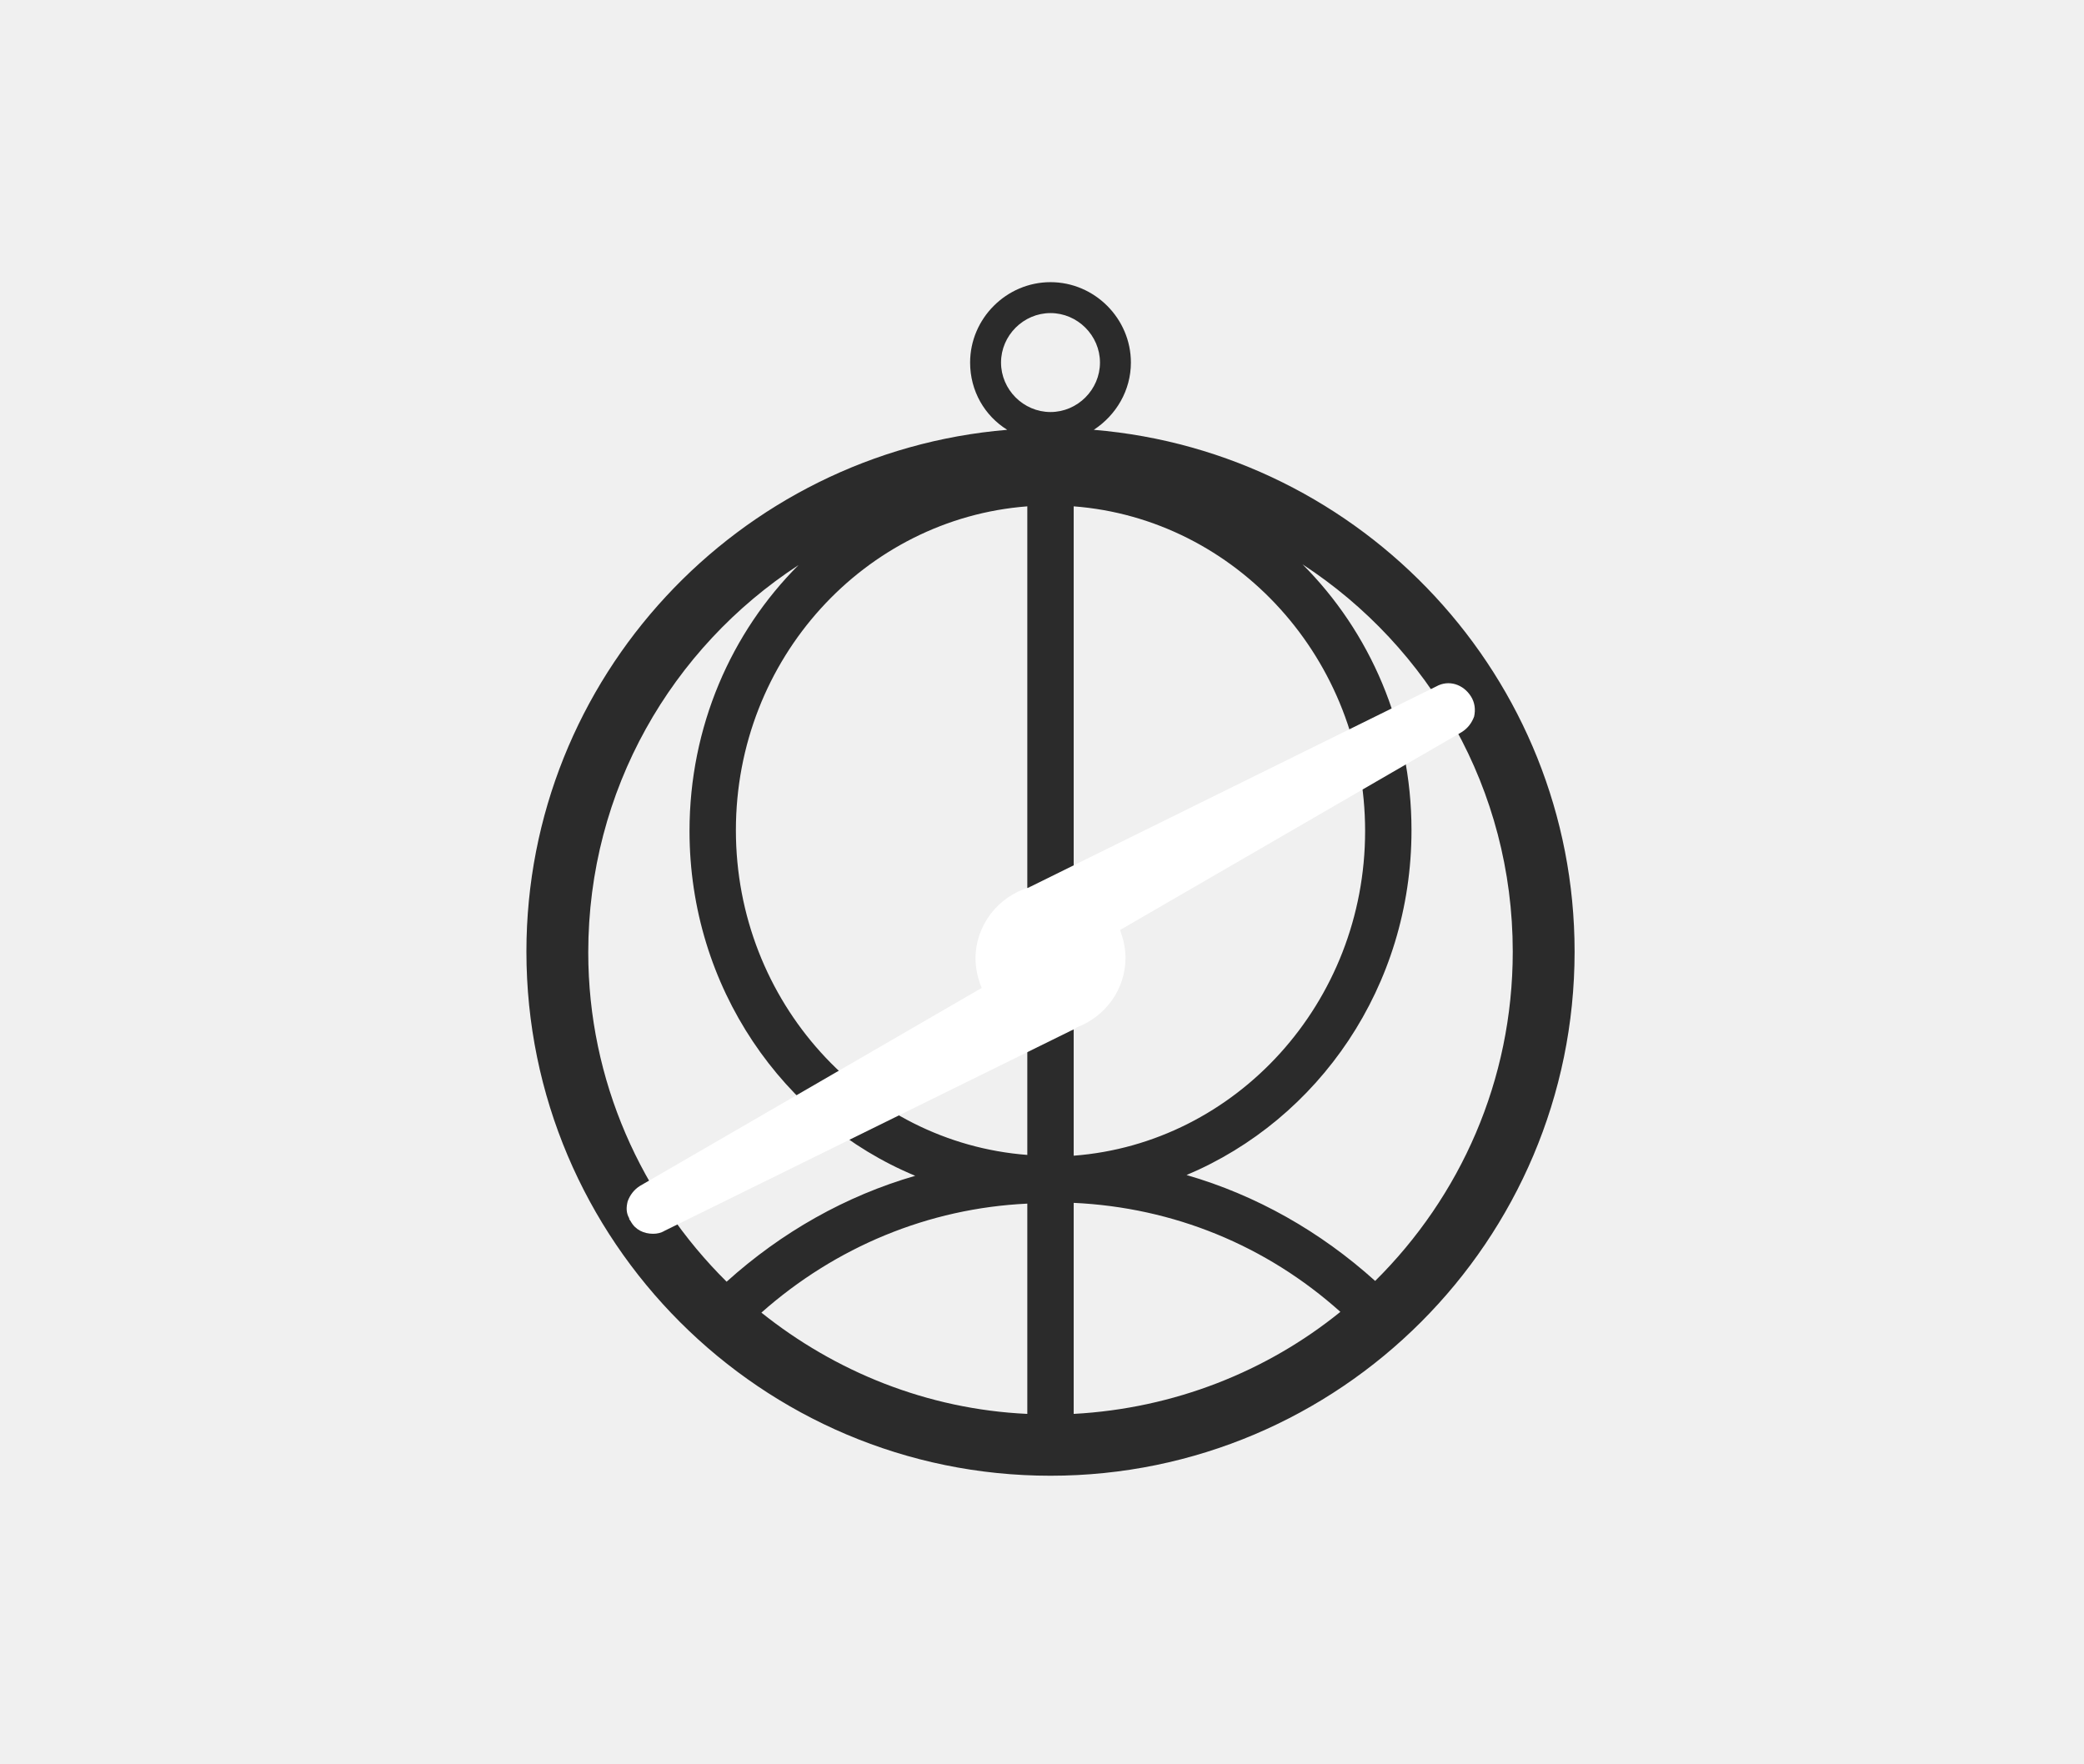
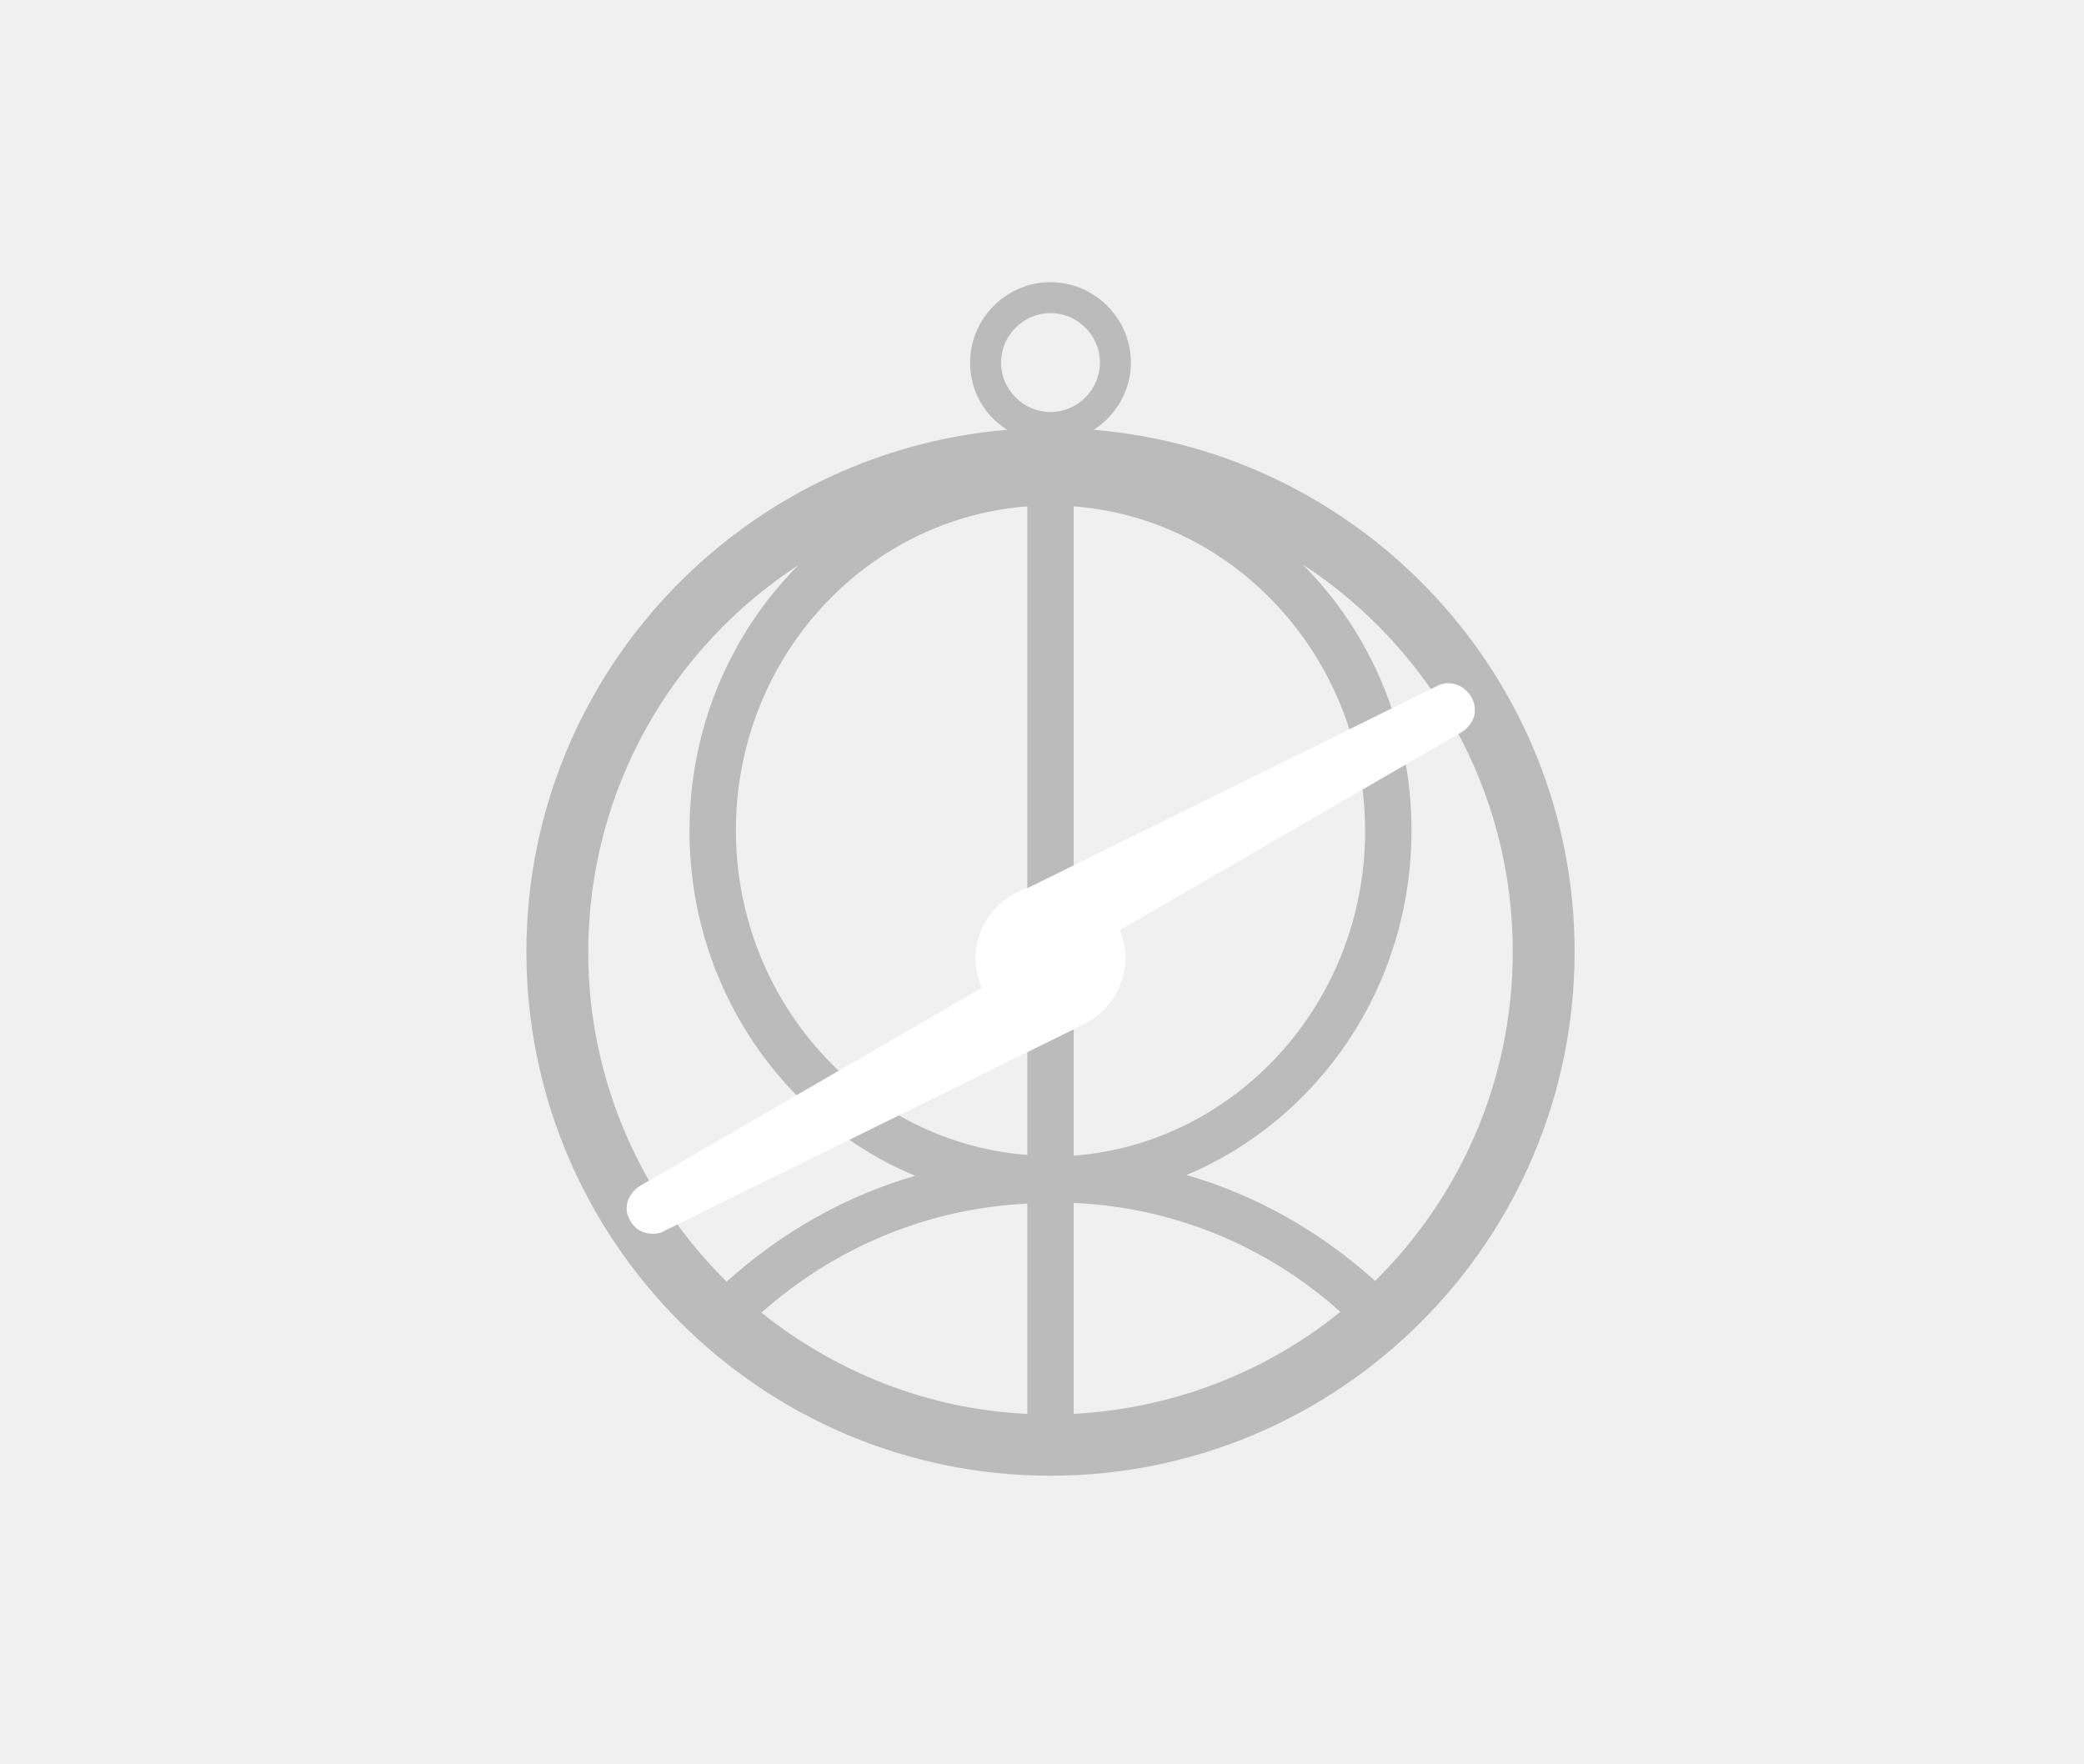
<svg xmlns="http://www.w3.org/2000/svg" id="Capa_1" viewBox="0 0 269.6 228.1">
-   <style>.st0{fill:#2B2B2B;} .st1{fill:#FFFFFF;}</style>
+   <style>.st0{fill:#BBBBBB;} .st1{fill:#FFFFFF;}</style>
  <g id="XMLID_874_">
    <path id="XMLID_876_" class="st0" d="M141.5 55.6c2.9-1.9 4.8-5.1 4.8-8.7 0-5.7-4.7-10.4-10.4-10.4s-10.4 4.7-10.4 10.4c0 3.7 1.9 6.9 4.8 8.7-34.8 2.9-62.2 32.1-62.2 67.5 0 37.4 30.4 67.8 67.8 67.8s67.8-30.4 67.8-67.8c0-35.4-27.4-64.6-62.2-67.5zm-5.6-15.1c3.5 0 6.4 2.9 6.4 6.4s-2.9 6.4-6.4 6.4c-3.5 0-6.4-2.9-6.4-6.4s2.9-6.4 6.4-6.4zm-3 25v83.9c-21-1.6-37.7-19.8-37.7-42s16.7-40.3 37.7-41.9zm0 117.4c-13-.6-24.9-5.5-34.4-13.1 9.6-8.5 21.6-13.5 34.4-14.1v27.2zm6-27.3c12.9.6 24.9 5.5 34.5 14.1-9.5 7.7-21.5 12.5-34.5 13.2v-27.3zm0-90.1c21 1.6 37.7 19.8 37.7 42s-16.7 40.4-37.7 42v-84zm-62.8 57.7c0-21 10.8-39.4 27.2-50.1-8.7 8.7-14.1 20.9-14.1 34.4 0 20.2 12.1 37.5 29.2 44.6-9 2.6-17.3 7.3-24.4 13.7-11-10.9-17.9-26-17.9-42.6zm101.8 42.5c-7.1-6.4-15.4-11.1-24.4-13.7 17.1-7.2 29.1-24.4 29.1-44.6 0-13.5-5.4-25.7-14.1-34.4 16.4 10.7 27.2 29.1 27.2 50.1 0 16.7-6.8 31.7-17.8 42.6z" />
    <path id="XMLID_875_" class="st1" d="M190.3 90.1c-1-1.6-2.9-2.2-4.5-1.3l-52.5 25.9c-.1 0-.1.1-.2.1-4 1.2-6.9 4.9-6.9 9.2 0 1.3.3 2.6.8 3.8l-44.2 25.6c-.8.5-1.3 1.2-1.6 2-.2.8-.2 1.5.2 2.2v.1l.2.3c.6 1.1 1.7 1.6 2.9 1.6.5 0 1-.1 1.5-.4l52.6-25.9c.2-.1.5-.2.7-.4 3.7-1.4 6.3-4.9 6.3-9 0-1.3-.3-2.5-.7-3.6l44.2-25.6c.8-.5 1.3-1.2 1.6-2 .2-.9.1-1.8-.4-2.6z" />
  </g>
</svg>
